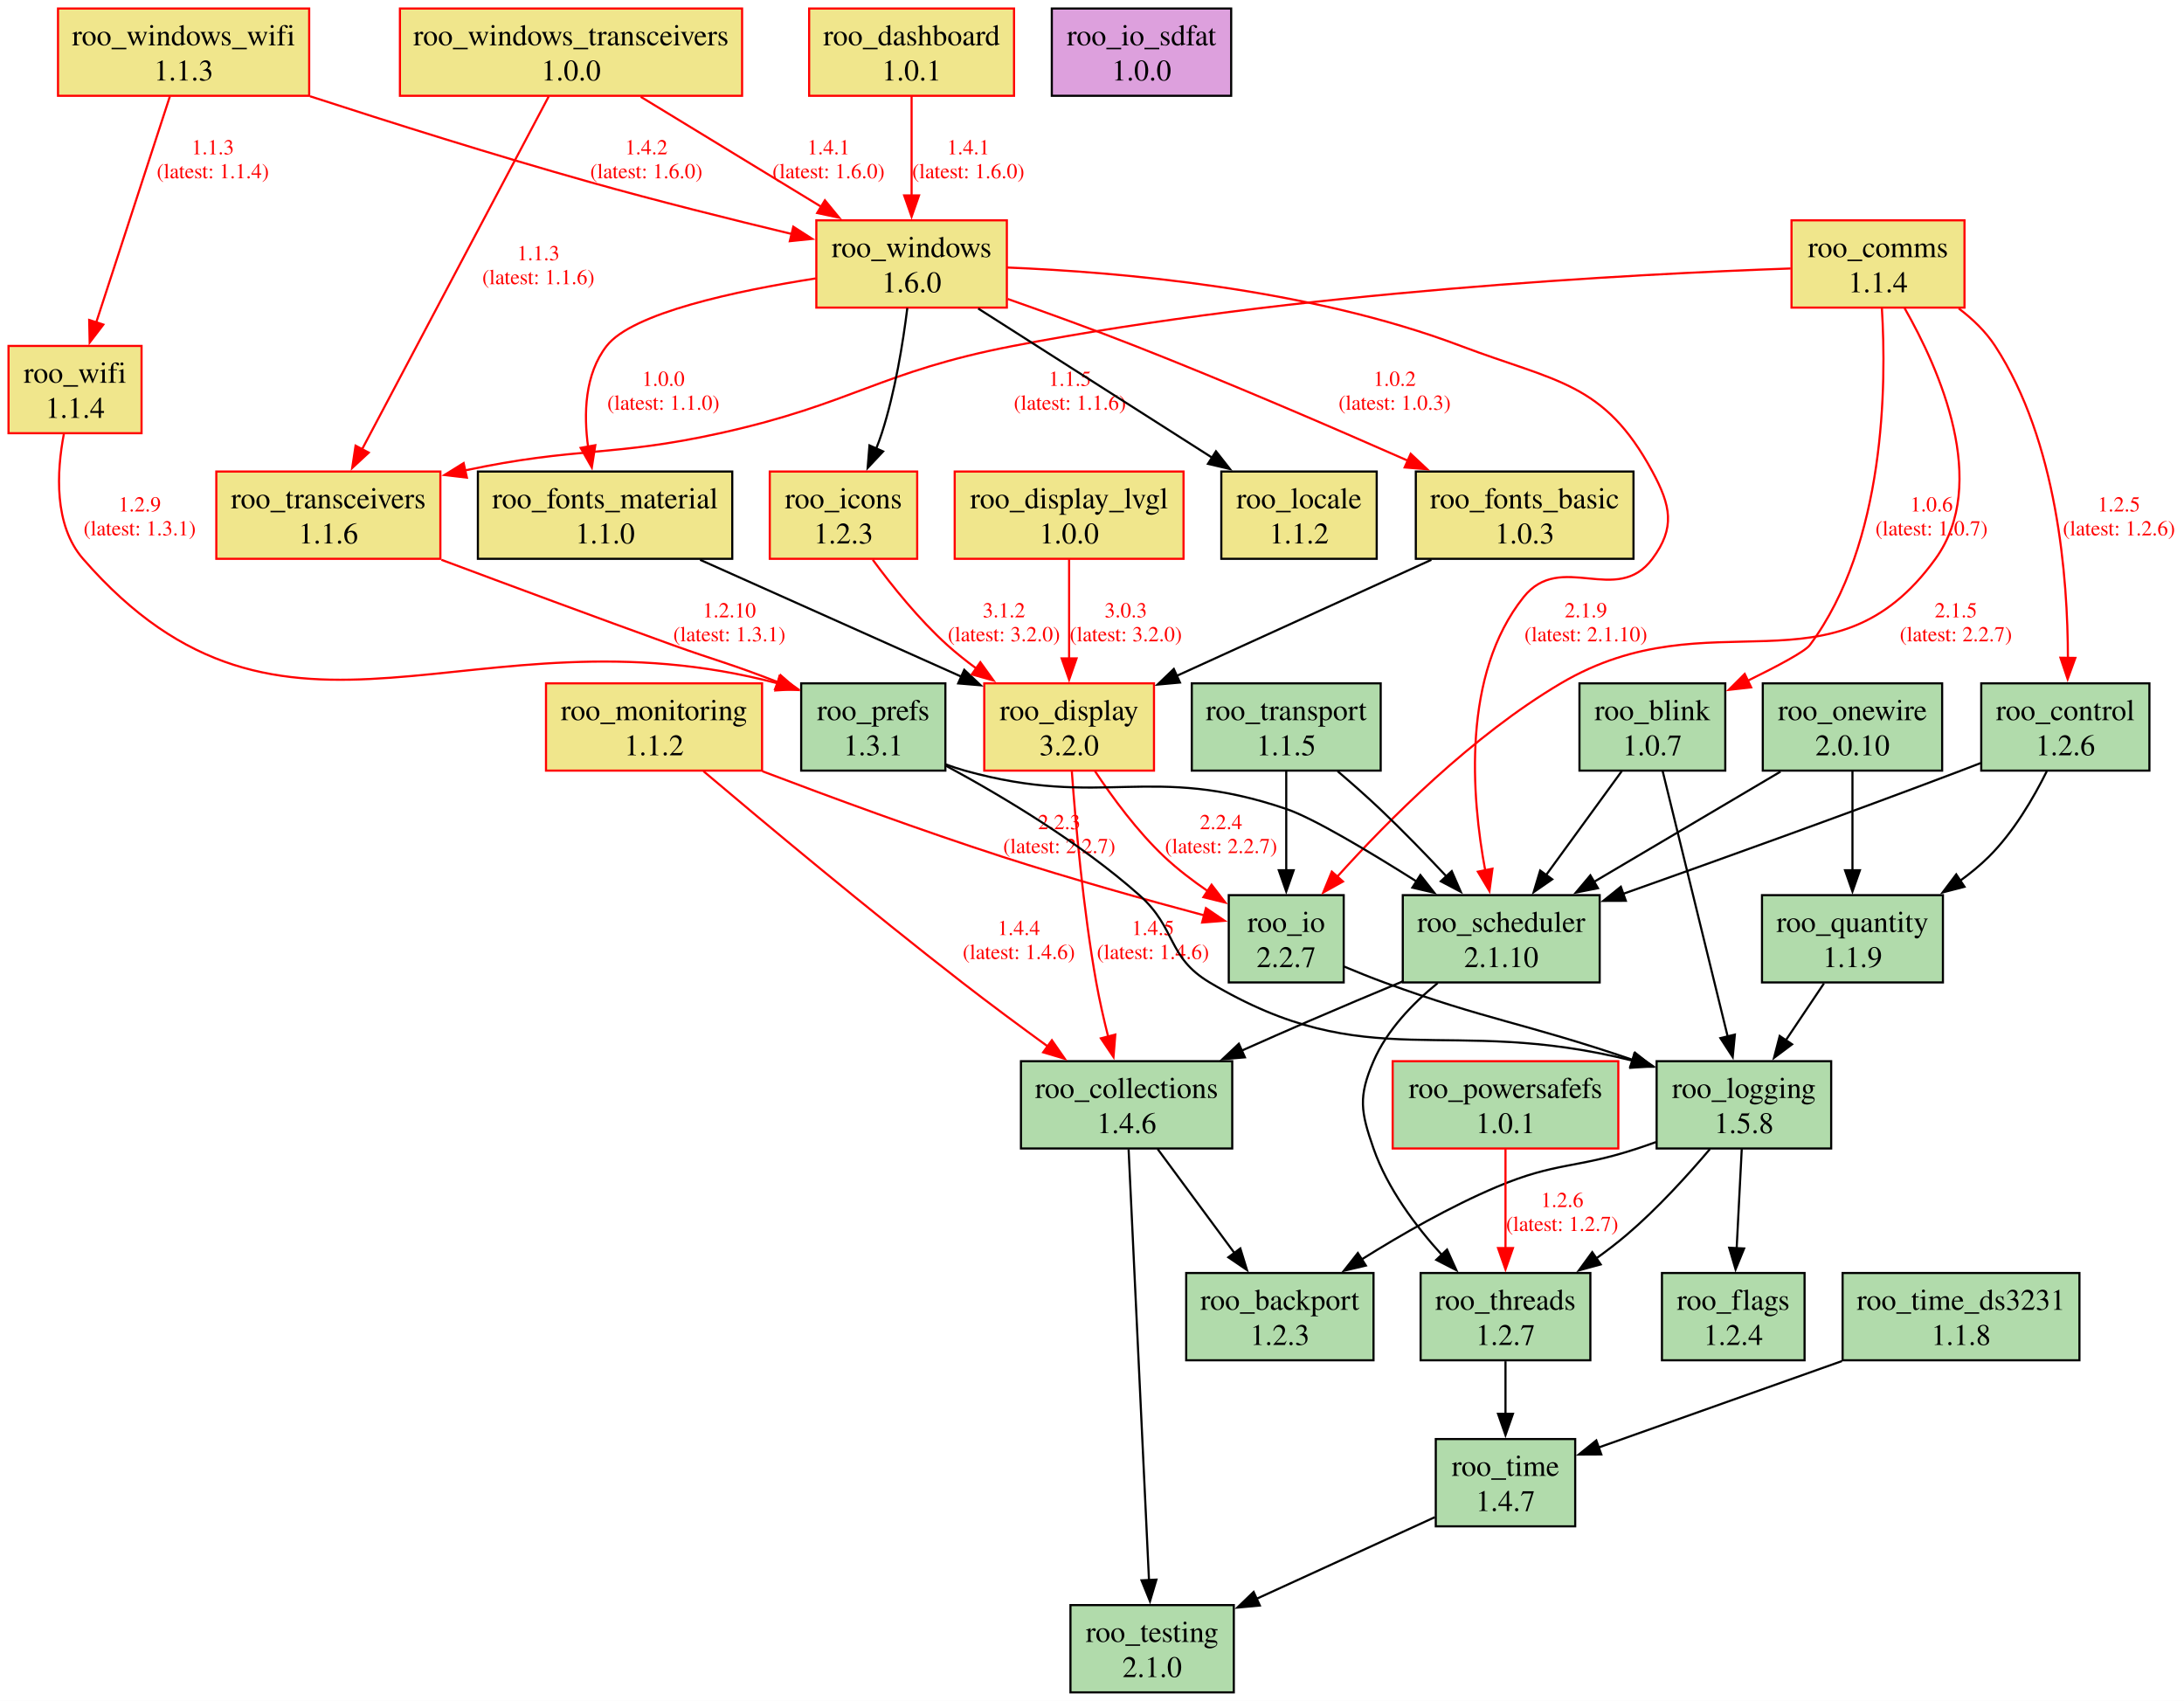
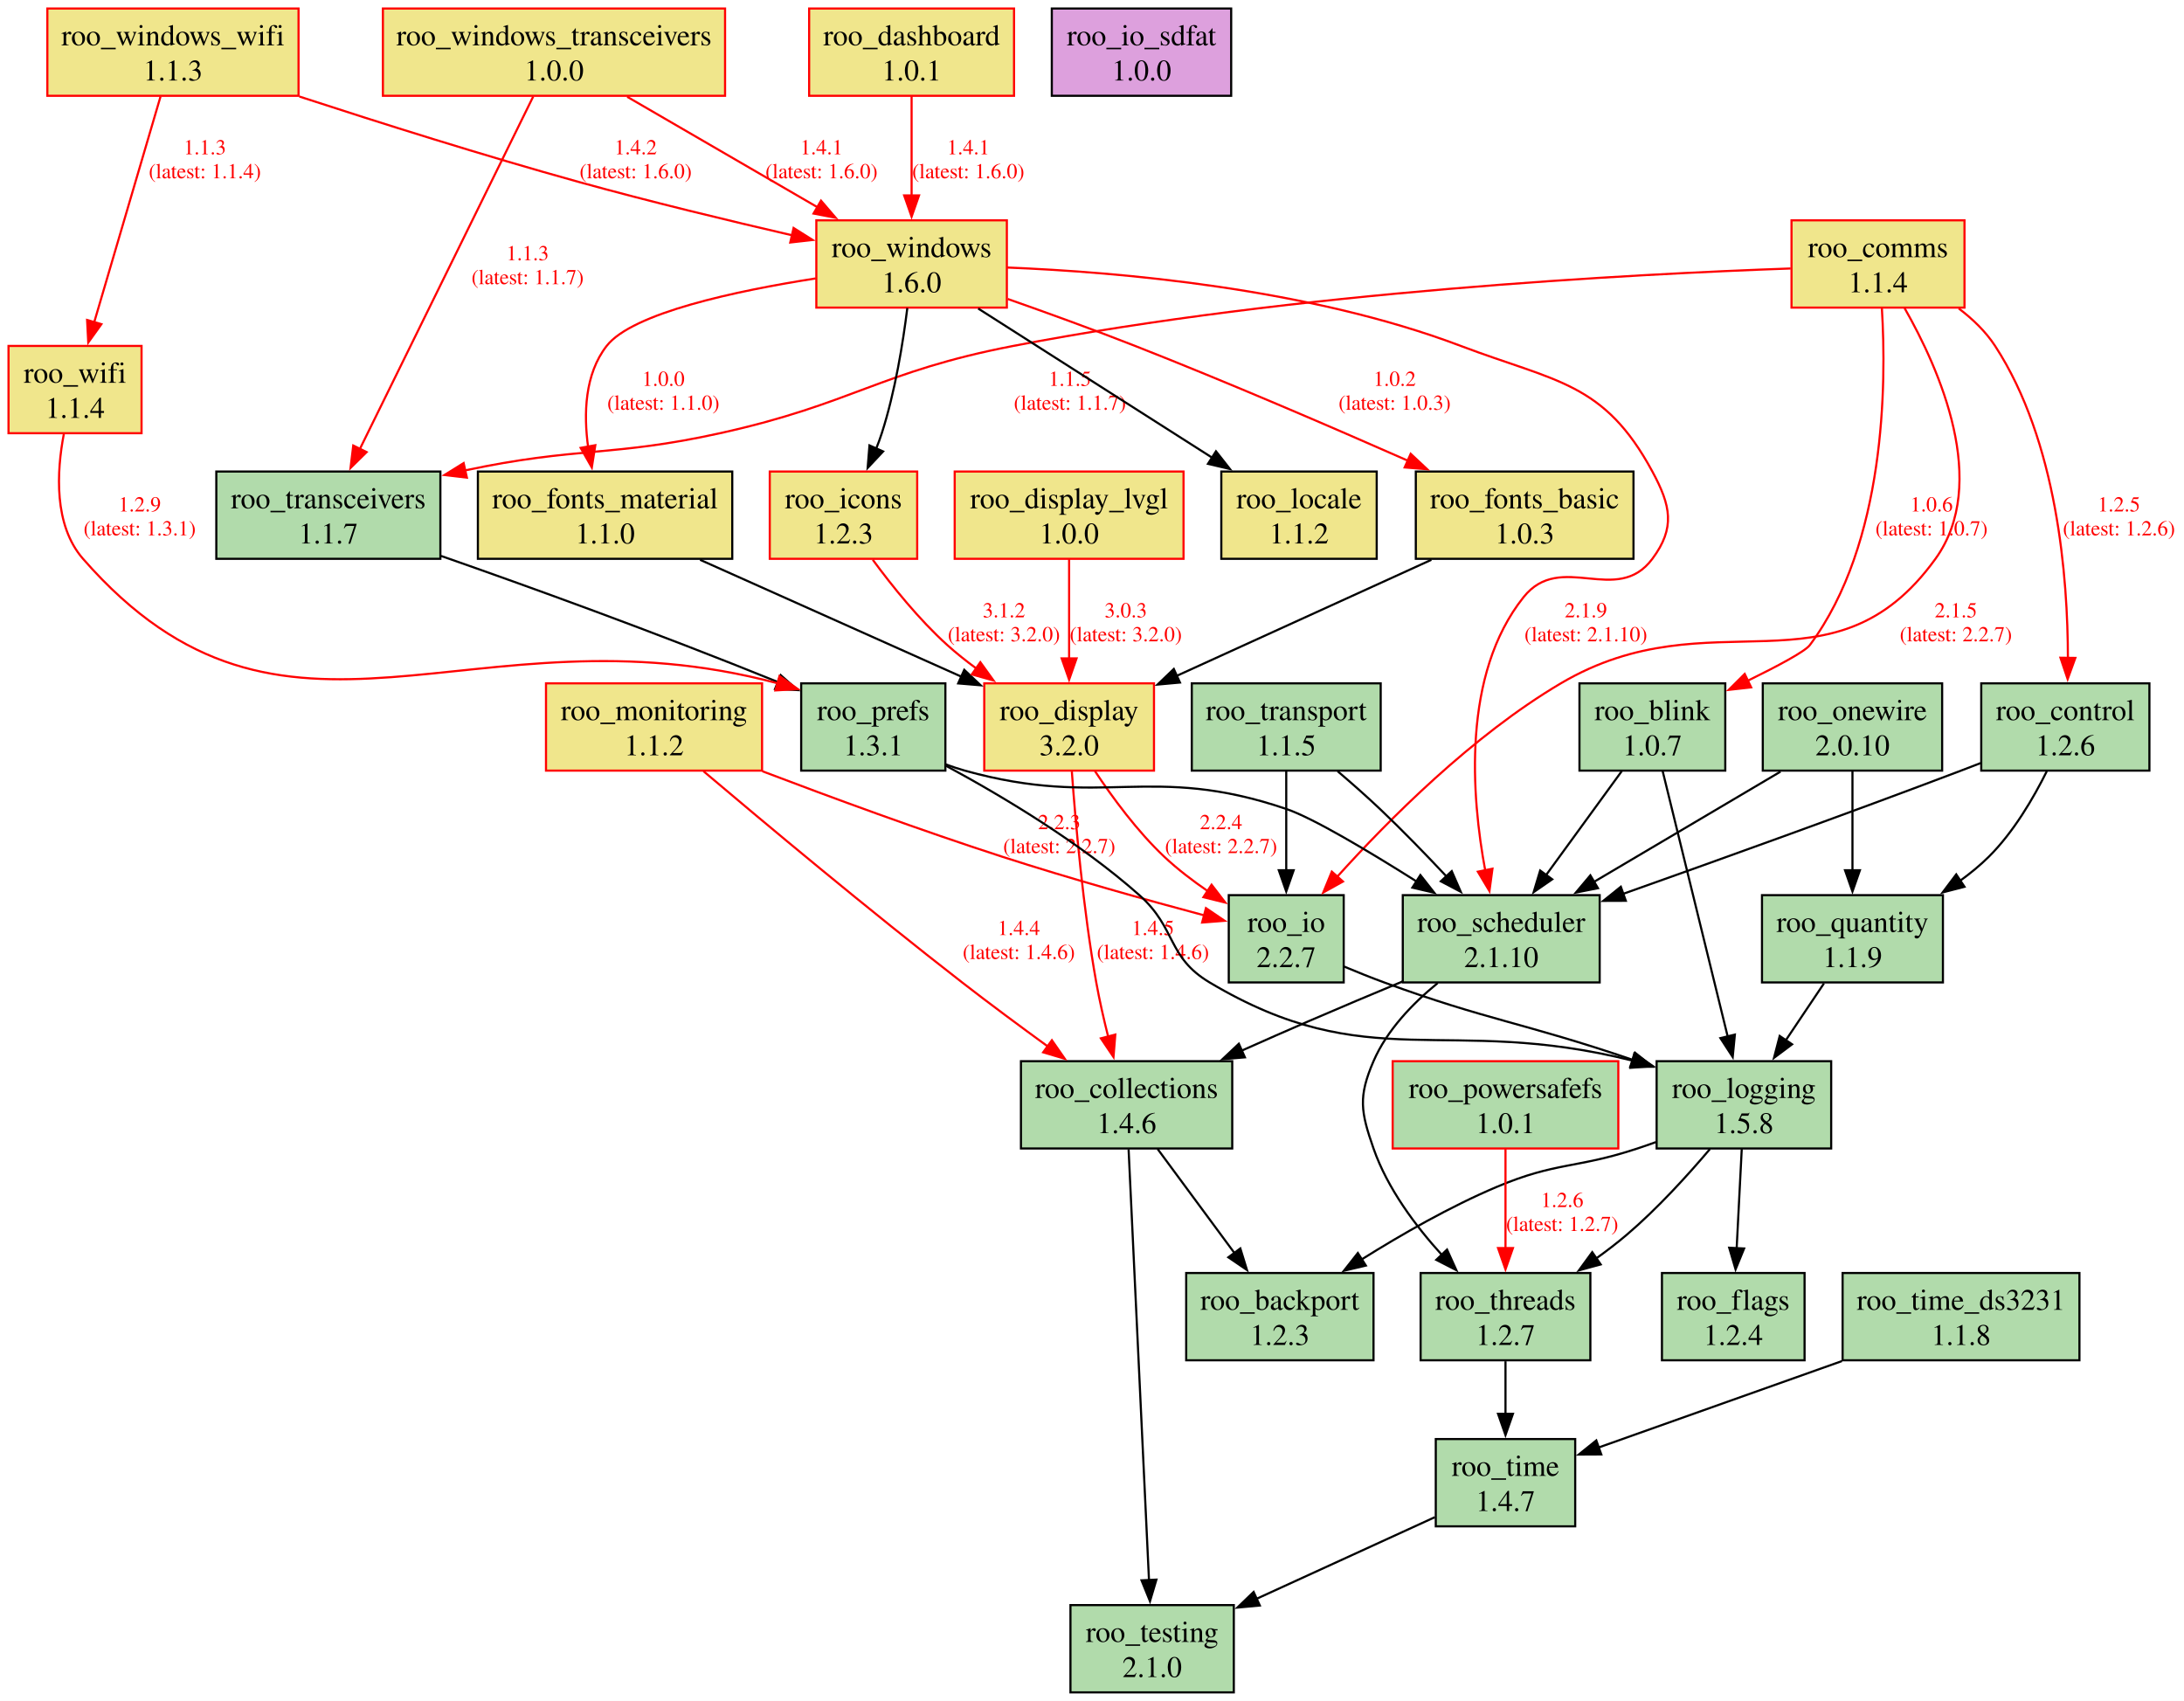
<svg xmlns="http://www.w3.org/2000/svg" width="1026pt" height="799pt" viewBox="0.00 0.00 1026.00 799.00">
  <g id="graph0" class="graph" transform="scale(1 1) rotate(0) translate(4 795)">
    <polygon fill="white" stroke="none" points="-4,4 -4,-795 1022.07,-795 1022.07,4 -4,4" />
    <g id="node1" class="node">
      <polygon fill="#b1dbab" stroke="black" points="641.25,-197 553.25,-197 553.25,-156 641.25,-156 641.25,-197" />
      <text xml:space="preserve" text-anchor="middle" x="597.25" y="-179.7" font-family="Times,serif" font-size="14.00">roo_backport</text>
      <text xml:space="preserve" text-anchor="middle" x="597.25" y="-163.2" font-family="Times,serif" font-size="14.00">1.2.3</text>
    </g>
    <g id="node2" class="node">
      <polygon fill="#b1dbab" stroke="black" points="806.5,-474 738,-474 738,-433 806.5,-433 806.5,-474" />
      <text xml:space="preserve" text-anchor="middle" x="772.25" y="-456.7" font-family="Times,serif" font-size="14.00">roo_blink</text>
      <text xml:space="preserve" text-anchor="middle" x="772.25" y="-440.2" font-family="Times,serif" font-size="14.00">1.0.7</text>
    </g>
    <g id="node16" class="node">
      <polygon fill="#b1dbab" stroke="black" points="856.25,-296.5 774.25,-296.5 774.25,-255.5 856.25,-255.5 856.25,-296.5" />
      <text xml:space="preserve" text-anchor="middle" x="815.25" y="-279.2" font-family="Times,serif" font-size="14.00">roo_logging</text>
      <text xml:space="preserve" text-anchor="middle" x="815.25" y="-262.7" font-family="Times,serif" font-size="14.00">1.5.8</text>
    </g>
    <g id="edge1" class="edge">
      <path fill="none" stroke="black" d="M777.1,-432.71C784.55,-402.29 798.88,-343.81 807.7,-307.82" />
      <polygon fill="black" stroke="black" points="811.01,-309 809.99,-298.46 804.21,-307.34 811.01,-309" />
    </g>
    <g id="node22" class="node">
      <polygon fill="#b1dbab" stroke="black" points="747.5,-374.5 655,-374.5 655,-333.5 747.5,-333.5 747.5,-374.5" />
      <text xml:space="preserve" text-anchor="middle" x="701.25" y="-357.2" font-family="Times,serif" font-size="14.00">roo_scheduler</text>
      <text xml:space="preserve" text-anchor="middle" x="701.25" y="-340.7" font-family="Times,serif" font-size="14.00">2.1.10</text>
    </g>
    <g id="edge2" class="edge">
      <path fill="none" stroke="black" d="M757.88,-432.77C747.68,-418.76 733.82,-399.73 722.36,-383.99" />
      <polygon fill="black" stroke="black" points="725.2,-381.95 716.49,-375.92 719.54,-386.07 725.2,-381.95" />
    </g>
    <g id="node3" class="node">
      <polygon fill="#b1dbab" stroke="black" points="574.88,-296.5 475.62,-296.5 475.62,-255.5 574.88,-255.5 574.88,-296.5" />
      <text xml:space="preserve" text-anchor="middle" x="525.25" y="-279.2" font-family="Times,serif" font-size="14.00">roo_collections</text>
      <text xml:space="preserve" text-anchor="middle" x="525.25" y="-262.7" font-family="Times,serif" font-size="14.00">1.4.6</text>
    </g>
    <g id="edge4" class="edge">
      <path fill="none" stroke="black" d="M539.82,-255.27C550.26,-241.13 564.49,-221.87 576.17,-206.05" />
      <polygon fill="black" stroke="black" points="578.68,-208.54 581.8,-198.42 573.05,-204.38 578.68,-208.54" />
    </g>
    <g id="node23" class="node">
      <polygon fill="#b1dbab" stroke="black" points="575.62,-41 498.88,-41 498.88,0 575.62,0 575.62,-41" />
      <text xml:space="preserve" text-anchor="middle" x="537.25" y="-23.7" font-family="Times,serif" font-size="14.00">roo_testing</text>
      <text xml:space="preserve" text-anchor="middle" x="537.25" y="-7.2" font-family="Times,serif" font-size="14.00">2.1.0</text>
    </g>
    <g id="edge3" class="edge">
      <path fill="none" stroke="black" d="M526.19,-255.11C528.27,-211.14 533.28,-105.44 535.78,-52.62" />
      <polygon fill="black" stroke="black" points="539.26,-52.97 536.24,-42.81 532.27,-52.63 539.26,-52.97" />
    </g>
    <g id="node4" class="node">
      <polygon fill="khaki" stroke="red" points="918.88,-691.5 837.62,-691.5 837.62,-650.5 918.88,-650.5 918.88,-691.5" />
      <text xml:space="preserve" text-anchor="middle" x="878.25" y="-674.2" font-family="Times,serif" font-size="14.00">roo_comms</text>
      <text xml:space="preserve" text-anchor="middle" x="878.25" y="-657.7" font-family="Times,serif" font-size="14.00">1.1.4</text>
    </g>
    <g id="edge5" class="edge">
      <path fill="none" stroke="red" d="M880.07,-650.15C882.24,-614.73 881.87,-539.86 846.25,-492 844,-488.97 831.18,-482.14 816.84,-475.12" />
      <polygon fill="red" stroke="red" points="818.66,-472.12 808.13,-470.94 815.63,-478.42 818.66,-472.12" />
      <text xml:space="preserve" text-anchor="middle" x="903.39" y="-554.75" font-family="Times,serif" font-size="10.00" fill="red">1.0.6</text>
      <text xml:space="preserve" text-anchor="middle" x="903.39" y="-543.5" font-family="Times,serif" font-size="10.00" fill="red">(latest: 1.0.7)</text>
    </g>
    <g id="node5" class="node">
      <polygon fill="#b1dbab" stroke="black" points="1005.75,-474 926.75,-474 926.75,-433 1005.75,-433 1005.75,-474" />
      <text xml:space="preserve" text-anchor="middle" x="966.25" y="-456.7" font-family="Times,serif" font-size="14.00">roo_control</text>
      <text xml:space="preserve" text-anchor="middle" x="966.25" y="-440.2" font-family="Times,serif" font-size="14.00">1.2.6</text>
    </g>
    <g id="edge6" class="edge">
      <path fill="none" stroke="red" d="M916.16,-650.11C922.72,-645.15 928.83,-639.28 933.25,-632.5 962.53,-587.6 967.44,-523.53 967.46,-485.75" />
      <polygon fill="red" stroke="red" points="970.96,-485.94 967.34,-475.98 963.96,-486.03 970.96,-485.94" />
      <text xml:space="preserve" text-anchor="middle" x="991.44" y="-554.75" font-family="Times,serif" font-size="10.00" fill="red">1.2.5</text>
      <text xml:space="preserve" text-anchor="middle" x="991.44" y="-543.5" font-family="Times,serif" font-size="10.00" fill="red">(latest: 1.2.6)</text>
    </g>
    <g id="node13" class="node">
      <polygon fill="#b1dbab" stroke="black" points="627.25,-374.5 573.25,-374.5 573.25,-333.5 627.25,-333.5 627.25,-374.5" />
      <text xml:space="preserve" text-anchor="middle" x="600.25" y="-357.2" font-family="Times,serif" font-size="14.00">roo_io</text>
      <text xml:space="preserve" text-anchor="middle" x="600.25" y="-340.7" font-family="Times,serif" font-size="14.00">2.2.7</text>
    </g>
    <g id="edge7" class="edge">
      <path fill="none" stroke="red" d="M890.75,-650.23C907.11,-621.56 930.87,-568.01 905.25,-532.5 857.02,-465.65 800.25,-515.88 729.25,-474 687.75,-449.52 648.3,-409.88 624.2,-383.15" />
      <polygon fill="red" stroke="red" points="626.9,-380.91 617.64,-375.75 621.66,-385.55 626.9,-380.91" />
      <text xml:space="preserve" text-anchor="middle" x="914.83" y="-505" font-family="Times,serif" font-size="10.00" fill="red">2.1.5</text>
      <text xml:space="preserve" text-anchor="middle" x="914.83" y="-493.75" font-family="Times,serif" font-size="10.00" fill="red">(latest: 2.2.7)</text>
    </g>
    <g id="node27" class="node">
-       <polygon fill="khaki" stroke="red" points="202.88,-573.5 97.62,-573.5 97.62,-532.5 202.88,-532.5 202.88,-573.5" />
+       <polygon fill="#b1dbab" stroke="black" points="202.88,-573.5 97.62,-573.5 97.62,-532.5 202.88,-532.5 202.88,-573.5" />
      <text xml:space="preserve" text-anchor="middle" x="150.25" y="-556.2" font-family="Times,serif" font-size="14.00">roo_transceivers</text>
-       <text xml:space="preserve" text-anchor="middle" x="150.25" y="-539.7" font-family="Times,serif" font-size="14.00">1.1.6</text>
+       <text xml:space="preserve" text-anchor="middle" x="150.25" y="-539.7" font-family="Times,serif" font-size="14.00">1.1.7</text>
    </g>
    <g id="edge8" class="edge">
      <path fill="none" stroke="red" d="M837.22,-668.88C763.49,-666.29 603.96,-657.97 472,-632.5 409.28,-620.39 396.62,-605.27 334.25,-591.5 283.67,-580.33 267.13,-585.23 214.39,-574.01" />
      <polygon fill="red" stroke="red" points="215.34,-570.63 204.81,-571.87 213.81,-577.46 215.34,-570.63" />
      <text xml:space="preserve" text-anchor="middle" x="498.62" y="-613.75" font-family="Times,serif" font-size="10.00" fill="red">1.1.5</text>
-       <text xml:space="preserve" text-anchor="middle" x="498.62" y="-602.5" font-family="Times,serif" font-size="10.00" fill="red">(latest: 1.1.6)</text>
+       <text xml:space="preserve" text-anchor="middle" x="498.62" y="-602.5" font-family="Times,serif" font-size="10.00" fill="red">(latest: 1.1.7)</text>
    </g>
    <g id="node21" class="node">
      <polygon fill="#b1dbab" stroke="black" points="908.75,-374.5 823.75,-374.5 823.75,-333.5 908.75,-333.5 908.75,-374.5" />
      <text xml:space="preserve" text-anchor="middle" x="866.25" y="-357.2" font-family="Times,serif" font-size="14.00">roo_quantity</text>
      <text xml:space="preserve" text-anchor="middle" x="866.25" y="-340.7" font-family="Times,serif" font-size="14.00">1.1.9</text>
    </g>
    <g id="edge9" class="edge">
      <path fill="none" stroke="black" d="M957.54,-432.69C951.28,-420.09 941.91,-404.04 930.25,-392.5 926.18,-388.47 921.59,-384.71 916.79,-381.24" />
      <polygon fill="black" stroke="black" points="918.88,-378.44 908.62,-375.79 915,-384.26 918.88,-378.44" />
    </g>
    <g id="edge10" class="edge">
      <path fill="none" stroke="black" d="M926.45,-436.54C923.34,-435.33 920.25,-434.14 917.25,-433 863.64,-412.66 802.1,-390.56 758.45,-375.09" />
      <polygon fill="black" stroke="black" points="759.78,-371.85 749.18,-371.81 757.44,-378.45 759.78,-371.85" />
    </g>
    <g id="node6" class="node">
      <polygon fill="khaki" stroke="red" points="472.38,-791 376.12,-791 376.12,-750 472.38,-750 472.38,-791" />
      <text xml:space="preserve" text-anchor="middle" x="424.25" y="-773.7" font-family="Times,serif" font-size="14.00">roo_dashboard</text>
      <text xml:space="preserve" text-anchor="middle" x="424.25" y="-757.2" font-family="Times,serif" font-size="14.00">1.0.1</text>
    </g>
    <g id="node30" class="node">
      <polygon fill="khaki" stroke="red" points="469,-691.5 379.5,-691.5 379.5,-650.5 469,-650.5 469,-691.5" />
      <text xml:space="preserve" text-anchor="middle" x="424.25" y="-674.2" font-family="Times,serif" font-size="14.00">roo_windows</text>
      <text xml:space="preserve" text-anchor="middle" x="424.25" y="-657.7" font-family="Times,serif" font-size="14.00">1.6.0</text>
    </g>
    <g id="edge11" class="edge">
      <path fill="none" stroke="red" d="M424.25,-749.77C424.25,-736.29 424.25,-718.16 424.25,-702.79" />
      <polygon fill="red" stroke="red" points="427.75,-703.21 424.25,-693.21 420.75,-703.21 427.75,-703.21" />
      <text xml:space="preserve" text-anchor="middle" x="450.88" y="-722.5" font-family="Times,serif" font-size="10.00" fill="red">1.4.1</text>
      <text xml:space="preserve" text-anchor="middle" x="450.88" y="-711.25" font-family="Times,serif" font-size="10.00" fill="red">(latest: 1.6.0)</text>
    </g>
    <g id="node7" class="node">
      <polygon fill="khaki" stroke="red" points="538.12,-474 458.38,-474 458.38,-433 538.12,-433 538.12,-474" />
      <text xml:space="preserve" text-anchor="middle" x="498.25" y="-456.7" font-family="Times,serif" font-size="14.00">roo_display</text>
      <text xml:space="preserve" text-anchor="middle" x="498.25" y="-440.2" font-family="Times,serif" font-size="14.00">3.2.0</text>
    </g>
    <g id="edge12" class="edge">
      <path fill="none" stroke="red" d="M499.53,-432.59C501.24,-408.86 504.82,-368.07 511,-333.5 512.49,-325.17 514.52,-316.26 516.59,-308.03" />
      <polygon fill="red" stroke="red" points="519.95,-309.01 519.1,-298.45 513.18,-307.24 519.95,-309.01" />
      <text xml:space="preserve" text-anchor="middle" x="537.62" y="-355.75" font-family="Times,serif" font-size="10.00" fill="red">1.4.5</text>
      <text xml:space="preserve" text-anchor="middle" x="537.62" y="-344.5" font-family="Times,serif" font-size="10.00" fill="red">(latest: 1.4.6)</text>
    </g>
    <g id="edge13" class="edge">
      <path fill="none" stroke="red" d="M510.41,-432.74C518.65,-420.31 530.32,-404.43 543,-392.5 549.13,-386.73 556.25,-381.29 563.34,-376.43" />
      <polygon fill="red" stroke="red" points="565.17,-379.41 571.63,-371.01 561.34,-373.55 565.17,-379.41" />
      <text xml:space="preserve" text-anchor="middle" x="569.62" y="-405.5" font-family="Times,serif" font-size="10.00" fill="red">2.2.4</text>
      <text xml:space="preserve" text-anchor="middle" x="569.62" y="-394.25" font-family="Times,serif" font-size="10.00" fill="red">(latest: 2.2.7)</text>
    </g>
    <g id="node8" class="node">
      <polygon fill="khaki" stroke="red" points="552,-573.5 444.5,-573.5 444.5,-532.5 552,-532.5 552,-573.5" />
      <text xml:space="preserve" text-anchor="middle" x="498.25" y="-556.2" font-family="Times,serif" font-size="14.00">roo_display_lvgl</text>
      <text xml:space="preserve" text-anchor="middle" x="498.25" y="-539.7" font-family="Times,serif" font-size="14.00">1.0.0</text>
    </g>
    <g id="edge14" class="edge">
      <path fill="none" stroke="red" d="M498.25,-532.27C498.25,-518.79 498.25,-500.66 498.25,-485.29" />
      <polygon fill="red" stroke="red" points="501.75,-485.71 498.25,-475.71 494.75,-485.71 501.75,-485.71" />
      <text xml:space="preserve" text-anchor="middle" x="524.88" y="-505" font-family="Times,serif" font-size="10.00" fill="red">3.0.3</text>
      <text xml:space="preserve" text-anchor="middle" x="524.88" y="-493.75" font-family="Times,serif" font-size="10.00" fill="red">(latest: 3.2.0)</text>
    </g>
    <g id="node9" class="node">
      <polygon fill="#b1dbab" stroke="black" points="843.75,-197 776.75,-197 776.75,-156 843.75,-156 843.75,-197" />
      <text xml:space="preserve" text-anchor="middle" x="810.25" y="-179.7" font-family="Times,serif" font-size="14.00">roo_flags</text>
      <text xml:space="preserve" text-anchor="middle" x="810.25" y="-163.2" font-family="Times,serif" font-size="14.00">1.2.4</text>
    </g>
    <g id="node10" class="node">
      <polygon fill="khaki" stroke="black" points="763.38,-573.5 661.12,-573.5 661.12,-532.5 763.38,-532.5 763.38,-573.5" />
      <text xml:space="preserve" text-anchor="middle" x="712.25" y="-556.2" font-family="Times,serif" font-size="14.00">roo_fonts_basic</text>
      <text xml:space="preserve" text-anchor="middle" x="712.25" y="-539.7" font-family="Times,serif" font-size="14.00">1.0.3</text>
    </g>
    <g id="edge15" class="edge">
      <path fill="none" stroke="black" d="M668.43,-532.03C633.7,-516.21 585.15,-494.09 548.79,-477.52" />
      <polygon fill="black" stroke="black" points="550.33,-474.38 539.78,-473.42 547.43,-480.75 550.33,-474.38" />
    </g>
    <g id="node11" class="node">
      <polygon fill="khaki" stroke="black" points="340,-573.5 220.5,-573.5 220.5,-532.5 340,-532.5 340,-573.5" />
      <text xml:space="preserve" text-anchor="middle" x="280.25" y="-556.2" font-family="Times,serif" font-size="14.00">roo_fonts_material</text>
      <text xml:space="preserve" text-anchor="middle" x="280.25" y="-539.7" font-family="Times,serif" font-size="14.00">1.1.0</text>
    </g>
    <g id="edge16" class="edge">
      <path fill="none" stroke="black" d="M324.89,-532.03C360.64,-516.04 410.79,-493.62 447.96,-476.99" />
      <polygon fill="black" stroke="black" points="448.99,-480.36 456.69,-473.09 446.13,-473.97 448.99,-480.36" />
    </g>
    <g id="node12" class="node">
      <polygon fill="khaki" stroke="red" points="426.88,-573.5 357.62,-573.5 357.62,-532.5 426.88,-532.5 426.88,-573.5" />
      <text xml:space="preserve" text-anchor="middle" x="392.25" y="-556.2" font-family="Times,serif" font-size="14.00">roo_icons</text>
      <text xml:space="preserve" text-anchor="middle" x="392.25" y="-539.7" font-family="Times,serif" font-size="14.00">1.2.3</text>
    </g>
    <g id="edge17" class="edge">
      <path fill="none" stroke="red" d="M406.02,-532.04C415.11,-519.69 427.75,-503.96 441,-492 445.25,-488.17 449.92,-484.45 454.71,-480.94" />
      <polygon fill="red" stroke="red" points="456.54,-483.93 462.74,-475.34 452.54,-478.19 456.54,-483.93" />
      <text xml:space="preserve" text-anchor="middle" x="467.62" y="-505" font-family="Times,serif" font-size="10.00" fill="red">3.1.2</text>
      <text xml:space="preserve" text-anchor="middle" x="467.62" y="-493.75" font-family="Times,serif" font-size="10.00" fill="red">(latest: 3.2.0)</text>
    </g>
    <g id="edge18" class="edge">
      <path fill="none" stroke="black" d="M627.31,-341C633.49,-338.41 640.06,-335.77 646.25,-333.5 695.11,-315.6 711.05,-314.82 763.29,-297.06" />
      <polygon fill="black" stroke="black" points="764.13,-300.47 772.43,-293.89 761.84,-293.86 764.13,-300.47" />
    </g>
    <g id="node14" class="node">
      <polygon fill="plum" stroke="black" points="574.38,-791 490.12,-791 490.12,-750 574.38,-750 574.38,-791" />
      <text xml:space="preserve" text-anchor="middle" x="532.25" y="-773.7" font-family="Times,serif" font-size="14.00">roo_io_sdfat</text>
      <text xml:space="preserve" text-anchor="middle" x="532.25" y="-757.2" font-family="Times,serif" font-size="14.00">1.0.0</text>
    </g>
    <g id="node15" class="node">
      <polygon fill="khaki" stroke="black" points="642.75,-573.5 569.75,-573.5 569.75,-532.5 642.75,-532.5 642.75,-573.5" />
      <text xml:space="preserve" text-anchor="middle" x="606.25" y="-556.2" font-family="Times,serif" font-size="14.00">roo_locale</text>
      <text xml:space="preserve" text-anchor="middle" x="606.25" y="-539.7" font-family="Times,serif" font-size="14.00">1.1.2</text>
    </g>
    <g id="edge19" class="edge">
      <path fill="none" stroke="black" d="M773.9,-258.49C770.99,-257.44 768.08,-256.44 765.25,-255.5 736.38,-245.96 727.27,-249.31 699.25,-237.5 677.27,-228.23 654.24,-215.02 635.64,-203.36" />
      <polygon fill="black" stroke="black" points="637.66,-200.5 627.34,-198.07 633.89,-206.4 637.66,-200.5" />
    </g>
    <g id="edge20" class="edge">
      <path fill="none" stroke="black" d="M814.24,-255.27C813.55,-241.79 812.62,-223.66 811.83,-208.29" />
      <polygon fill="black" stroke="black" points="815.35,-208.52 811.34,-198.71 808.35,-208.88 815.35,-208.52" />
    </g>
    <g id="node24" class="node">
      <polygon fill="#b1dbab" stroke="black" points="743.12,-197 663.38,-197 663.38,-156 743.12,-156 743.12,-197" />
      <text xml:space="preserve" text-anchor="middle" x="703.25" y="-179.7" font-family="Times,serif" font-size="14.00">roo_threads</text>
      <text xml:space="preserve" text-anchor="middle" x="703.25" y="-163.2" font-family="Times,serif" font-size="14.00">1.2.7</text>
    </g>
    <g id="edge21" class="edge">
      <path fill="none" stroke="black" d="M799.27,-255.2C788.85,-242.9 774.56,-227.18 760.25,-215 755.68,-211.11 750.7,-207.3 745.63,-203.67" />
      <polygon fill="black" stroke="black" points="747.97,-201.04 737.75,-198.25 744,-206.8 747.97,-201.04" />
    </g>
    <g id="node17" class="node">
      <polygon fill="khaki" stroke="red" points="354,-474 252.5,-474 252.5,-433 354,-433 354,-474" />
      <text xml:space="preserve" text-anchor="middle" x="303.25" y="-456.7" font-family="Times,serif" font-size="14.00">roo_monitoring</text>
      <text xml:space="preserve" text-anchor="middle" x="303.25" y="-440.2" font-family="Times,serif" font-size="14.00">1.1.2</text>
    </g>
    <g id="edge22" class="edge">
      <path fill="none" stroke="red" d="M326.49,-432.71C354.81,-408.75 404.3,-367.4 448,-333.5 460.99,-323.42 475.49,-312.69 488.38,-303.32" />
      <polygon fill="red" stroke="red" points="490.16,-306.35 496.21,-297.65 486.06,-300.67 490.16,-306.35" />
      <text xml:space="preserve" text-anchor="middle" x="474.62" y="-355.75" font-family="Times,serif" font-size="10.00" fill="red">1.4.4</text>
      <text xml:space="preserve" text-anchor="middle" x="474.62" y="-344.5" font-family="Times,serif" font-size="10.00" fill="red">(latest: 1.4.6)</text>
    </g>
    <g id="edge23" class="edge">
      <path fill="none" stroke="red" d="M354.16,-432.7C386.3,-420.48 428.83,-404.84 467,-392.5 498.71,-382.24 535.17,-372.09 561.93,-364.95" />
      <polygon fill="red" stroke="red" points="562.53,-368.41 571.3,-362.46 560.73,-361.64 562.53,-368.41" />
      <text xml:space="preserve" text-anchor="middle" x="493.62" y="-405.5" font-family="Times,serif" font-size="10.00" fill="red">2.2.3</text>
      <text xml:space="preserve" text-anchor="middle" x="493.62" y="-394.25" font-family="Times,serif" font-size="10.00" fill="red">(latest: 2.2.7)</text>
    </g>
    <g id="node18" class="node">
      <polygon fill="#b1dbab" stroke="black" points="908.38,-474 824.12,-474 824.12,-433 908.38,-433 908.38,-474" />
      <text xml:space="preserve" text-anchor="middle" x="866.25" y="-456.7" font-family="Times,serif" font-size="14.00">roo_onewire</text>
      <text xml:space="preserve" text-anchor="middle" x="866.25" y="-440.2" font-family="Times,serif" font-size="14.00">2.0.10</text>
    </g>
    <g id="edge25" class="edge">
      <path fill="none" stroke="black" d="M866.25,-432.77C866.25,-419.29 866.25,-401.16 866.25,-385.79" />
      <polygon fill="black" stroke="black" points="869.75,-386.21 866.25,-376.21 862.75,-386.21 869.75,-386.21" />
    </g>
    <g id="edge24" class="edge">
      <path fill="none" stroke="black" d="M832.46,-432.53C807.1,-417.55 772.18,-396.91 744.73,-380.69" />
      <polygon fill="black" stroke="black" points="746.69,-377.78 736.3,-375.71 743.12,-383.81 746.69,-377.78" />
    </g>
    <g id="node19" class="node">
      <polygon fill="#b1dbab" stroke="red" points="756.25,-296.5 650.25,-296.5 650.25,-255.5 756.25,-255.5 756.25,-296.5" />
      <text xml:space="preserve" text-anchor="middle" x="703.25" y="-279.2" font-family="Times,serif" font-size="14.00">roo_powersafefs</text>
      <text xml:space="preserve" text-anchor="middle" x="703.25" y="-262.7" font-family="Times,serif" font-size="14.00">1.0.1</text>
    </g>
    <g id="edge26" class="edge">
      <path fill="none" stroke="red" d="M703.25,-255.27C703.25,-241.79 703.25,-223.66 703.25,-208.29" />
      <polygon fill="red" stroke="red" points="706.75,-208.71 703.25,-198.71 699.75,-208.71 706.75,-208.71" />
      <text xml:space="preserve" text-anchor="middle" x="729.88" y="-228" font-family="Times,serif" font-size="10.00" fill="red">1.2.6</text>
      <text xml:space="preserve" text-anchor="middle" x="729.88" y="-216.75" font-family="Times,serif" font-size="10.00" fill="red">(latest: 1.2.7)</text>
    </g>
    <g id="node20" class="node">
      <polygon fill="#b1dbab" stroke="black" points="440.12,-474 372.38,-474 372.38,-433 440.12,-433 440.12,-474" />
      <text xml:space="preserve" text-anchor="middle" x="406.25" y="-456.7" font-family="Times,serif" font-size="14.00">roo_prefs</text>
      <text xml:space="preserve" text-anchor="middle" x="406.25" y="-440.2" font-family="Times,serif" font-size="14.00">1.3.1</text>
    </g>
    <g id="edge27" class="edge">
      <path fill="none" stroke="black" d="M440.45,-435.25C466.83,-421.01 503.4,-399.19 531.25,-374.5 548.75,-358.98 544.16,-345.48 564.25,-333.5 639.23,-288.81 675.03,-318.78 762.99,-296.74" />
      <polygon fill="black" stroke="black" points="763.77,-300.16 772.52,-294.18 761.96,-293.4 763.77,-300.16" />
    </g>
    <g id="edge28" class="edge">
      <path fill="none" stroke="black" d="M440.16,-435.98C443.19,-434.86 446.25,-433.84 449.25,-433 514.35,-414.83 536.25,-436.73 600.25,-415 612.87,-410.72 638.92,-395.17 661.4,-380.98" />
      <polygon fill="black" stroke="black" points="663.26,-383.95 669.81,-375.62 659.5,-378.04 663.26,-383.95" />
    </g>
    <g id="edge29" class="edge">
      <path fill="none" stroke="black" d="M852.85,-333.03C847.35,-324.83 840.86,-315.17 834.84,-306.19" />
      <polygon fill="black" stroke="black" points="837.88,-304.44 829.4,-298.09 832.07,-308.35 837.88,-304.44" />
    </g>
    <g id="edge30" class="edge">
      <path fill="none" stroke="black" d="M654.9,-333.96C640.85,-328.11 625.39,-321.61 611.25,-315.5 600.89,-311.02 589.86,-306.16 579.29,-301.45" />
      <polygon fill="black" stroke="black" points="580.84,-298.31 570.28,-297.43 577.99,-304.7 580.84,-298.31" />
    </g>
    <g id="edge31" class="edge">
      <path fill="none" stroke="black" d="M671.37,-333.19C659.66,-323.64 647.55,-311.08 641.25,-296.5 634.02,-279.77 635.25,-272.7 641.25,-255.5 647.81,-236.7 661.01,-219.04 673.55,-205.29" />
      <polygon fill="black" stroke="black" points="675.79,-208.01 680.16,-198.35 670.72,-203.18 675.79,-208.01" />
    </g>
    <g id="node25" class="node">
      <polygon fill="#b1dbab" stroke="black" points="736,-119 670.5,-119 670.5,-78 736,-78 736,-119" />
      <text xml:space="preserve" text-anchor="middle" x="703.25" y="-101.7" font-family="Times,serif" font-size="14.00">roo_time</text>
      <text xml:space="preserve" text-anchor="middle" x="703.25" y="-85.2" font-family="Times,serif" font-size="14.00">1.4.7</text>
    </g>
    <g id="edge32" class="edge">
      <path fill="none" stroke="black" d="M703.25,-155.53C703.25,-147.94 703.25,-139.1 703.25,-130.71" />
      <polygon fill="black" stroke="black" points="706.75,-130.85 703.25,-120.85 699.75,-130.85 706.75,-130.85" />
    </g>
    <g id="edge33" class="edge">
      <path fill="none" stroke="black" d="M670.06,-82.3C646.08,-71.33 613.32,-56.33 586.33,-43.97" />
      <polygon fill="black" stroke="black" points="587.84,-40.81 577.29,-39.83 584.93,-47.18 587.84,-40.81" />
    </g>
    <g id="node26" class="node">
      <polygon fill="#b1dbab" stroke="black" points="972.88,-197 861.62,-197 861.62,-156 972.88,-156 972.88,-197" />
      <text xml:space="preserve" text-anchor="middle" x="917.25" y="-179.7" font-family="Times,serif" font-size="14.00">roo_time_ds3231</text>
      <text xml:space="preserve" text-anchor="middle" x="917.25" y="-163.2" font-family="Times,serif" font-size="14.00">1.1.8</text>
    </g>
    <g id="edge34" class="edge">
      <path fill="none" stroke="black" d="M861.3,-155.63C825.59,-142.95 779.96,-126.74 746.92,-115.01" />
      <polygon fill="black" stroke="black" points="748.25,-111.77 737.66,-111.72 745.91,-118.36 748.25,-111.77" />
    </g>
    <g id="edge35" class="edge">
-       <path fill="none" stroke="red" d="M203.35,-532.04C234.87,-520.25 275.66,-505.12 312,-492 331.87,-484.83 339.05,-483.31 361.48,-474.55" />
-       <polygon fill="red" stroke="red" points="362.7,-477.83 370.69,-470.87 360.11,-471.33 362.7,-477.83" />
-       <text xml:space="preserve" text-anchor="middle" x="338.62" y="-505" font-family="Times,serif" font-size="10.00" fill="red">1.2.10</text>
-       <text xml:space="preserve" text-anchor="middle" x="338.62" y="-493.75" font-family="Times,serif" font-size="10.00" fill="red">(latest: 1.3.1)</text>
+       <path fill="none" stroke="black" d="M203.19,-533.85C244.17,-519.52 302.5,-498.52 361.79,-474.48" />
+       <polygon fill="black" stroke="black" points="362.75,-477.86 370.68,-470.84 360.1,-471.38 362.75,-477.86" />
    </g>
    <g id="node28" class="node">
      <polygon fill="#b1dbab" stroke="black" points="644.62,-474 555.88,-474 555.88,-433 644.62,-433 644.62,-474" />
      <text xml:space="preserve" text-anchor="middle" x="600.25" y="-456.7" font-family="Times,serif" font-size="14.00">roo_transport</text>
      <text xml:space="preserve" text-anchor="middle" x="600.25" y="-440.2" font-family="Times,serif" font-size="14.00">1.1.5</text>
    </g>
    <g id="edge36" class="edge">
      <path fill="none" stroke="black" d="M600.25,-432.77C600.25,-419.29 600.25,-401.16 600.25,-385.79" />
      <polygon fill="black" stroke="black" points="603.75,-386.21 600.25,-376.21 596.75,-386.21 603.75,-386.21" />
    </g>
    <g id="edge37" class="edge">
      <path fill="none" stroke="black" d="M624.4,-432.71C630.96,-427.12 637.98,-420.94 644.25,-415 654.84,-404.96 666,-393.45 675.61,-383.2" />
      <polygon fill="black" stroke="black" points="678,-385.78 682.24,-376.07 672.87,-381.01 678,-385.78" />
    </g>
    <g id="node29" class="node">
      <polygon fill="khaki" stroke="red" points="62.5,-632.5 0,-632.5 0,-591.5 62.5,-591.5 62.5,-632.5" />
      <text xml:space="preserve" text-anchor="middle" x="31.25" y="-615.2" font-family="Times,serif" font-size="14.00">roo_wifi</text>
      <text xml:space="preserve" text-anchor="middle" x="31.25" y="-598.7" font-family="Times,serif" font-size="14.00">1.1.4</text>
    </g>
    <g id="edge38" class="edge">
-       <path fill="none" stroke="red" d="M25.99,-591.09C22.65,-573.54 21.2,-548.35 35,-532.5 129.92,-423.46 216.98,-512.08 361.35,-473.99" />
-       <polygon fill="red" stroke="red" points="362.18,-477.4 370.84,-471.3 360.27,-470.66 362.18,-477.4" />
+       <path fill="none" stroke="red" d="M25.98,-591.08C22.62,-573.51 21.17,-548.32 35,-532.5 130.15,-423.65 217.13,-512.57 361.36,-474.01" />
+       <polygon fill="red" stroke="red" points="362.19,-477.41 370.84,-471.28 360.26,-470.68 362.19,-477.41" />
      <text xml:space="preserve" text-anchor="middle" x="61.62" y="-554.75" font-family="Times,serif" font-size="10.00" fill="red">1.2.9</text>
      <text xml:space="preserve" text-anchor="middle" x="61.62" y="-543.5" font-family="Times,serif" font-size="10.00" fill="red">(latest: 1.3.1)</text>
    </g>
    <g id="edge39" class="edge">
      <path fill="none" stroke="red" d="M469.44,-654.55C488.06,-648.01 509.79,-640.14 529.25,-632.5 572.74,-615.42 621.32,-594.5 657.49,-578.55" />
      <polygon fill="red" stroke="red" points="658.71,-581.83 666.44,-574.59 655.88,-575.43 658.71,-581.83" />
      <text xml:space="preserve" text-anchor="middle" x="651.17" y="-613.75" font-family="Times,serif" font-size="10.00" fill="red">1.0.2</text>
      <text xml:space="preserve" text-anchor="middle" x="651.17" y="-602.5" font-family="Times,serif" font-size="10.00" fill="red">(latest: 1.0.3)</text>
    </g>
    <g id="edge40" class="edge">
      <path fill="none" stroke="red" d="M379.21,-664.21C341.9,-658.38 293.09,-648.01 281,-632.5 270.68,-619.27 270.12,-600.61 272.31,-584.8" />
      <polygon fill="red" stroke="red" points="275.67,-585.86 274.02,-575.4 268.78,-584.61 275.67,-585.86" />
      <text xml:space="preserve" text-anchor="middle" x="307.62" y="-613.75" font-family="Times,serif" font-size="10.00" fill="red">1.0.0</text>
      <text xml:space="preserve" text-anchor="middle" x="307.62" y="-602.5" font-family="Times,serif" font-size="10.00" fill="red">(latest: 1.1.0)</text>
    </g>
    <g id="edge42" class="edge">
      <path fill="none" stroke="black" d="M422.24,-650.29C420.24,-634.19 416.54,-611 410.25,-591.5 409.48,-589.1 408.58,-586.65 407.6,-584.22" />
      <polygon fill="black" stroke="black" points="410.86,-582.94 403.61,-575.21 404.46,-585.77 410.86,-582.94" />
    </g>
    <g id="edge41" class="edge">
      <path fill="none" stroke="black" d="M455.54,-650.06C485.97,-630.66 532.36,-601.1 565.63,-579.89" />
      <polygon fill="black" stroke="black" points="567.24,-583.01 573.79,-574.69 563.48,-577.11 567.24,-583.01" />
    </g>
    <g id="edge43" class="edge">
      <path fill="none" stroke="red" d="M469.07,-669.33C521.73,-667.22 610.93,-659.53 682.25,-632.5 726.97,-615.55 749.52,-615.58 772.25,-573.5 780.91,-557.47 783.14,-547.11 772.25,-532.5 755.48,-510.01 729.25,-536.42 711.75,-514.5 682.74,-478.16 687.21,-421.06 693.76,-385.94" />
      <polygon fill="red" stroke="red" points="697.13,-386.92 695.71,-376.42 690.27,-385.52 697.13,-386.92" />
      <text xml:space="preserve" text-anchor="middle" x="741" y="-505" font-family="Times,serif" font-size="10.00" fill="red">2.1.9</text>
      <text xml:space="preserve" text-anchor="middle" x="741" y="-493.75" font-family="Times,serif" font-size="10.00" fill="red">(latest: 2.1.10)</text>
    </g>
    <g id="node31" class="node">
-       <polygon fill="khaki" stroke="red" points="344.62,-791 183.88,-791 183.88,-750 344.62,-750 344.62,-791" />
-       <text xml:space="preserve" text-anchor="middle" x="264.25" y="-773.7" font-family="Times,serif" font-size="14.00">roo_windows_transceivers</text>
-       <text xml:space="preserve" text-anchor="middle" x="264.25" y="-757.2" font-family="Times,serif" font-size="14.00">1.0.0</text>
+       <polygon fill="khaki" stroke="red" points="336.62,-791 175.88,-791 175.88,-750 336.62,-750 336.62,-791" />
+       <text xml:space="preserve" text-anchor="middle" x="256.25" y="-773.7" font-family="Times,serif" font-size="14.00">roo_windows_transceivers</text>
+       <text xml:space="preserve" text-anchor="middle" x="256.25" y="-757.2" font-family="Times,serif" font-size="14.00">1.0.0</text>
    </g>
    <g id="edge44" class="edge">
-       <path fill="none" stroke="red" d="M253.73,-749.61C233.62,-711.61 189.65,-628.47 166.01,-583.8" />
-       <polygon fill="red" stroke="red" points="169.22,-582.38 161.45,-575.18 163.04,-585.65 169.22,-582.38" />
-       <text xml:space="preserve" text-anchor="middle" x="248.91" y="-672.75" font-family="Times,serif" font-size="10.00" fill="red">1.1.3</text>
-       <text xml:space="preserve" text-anchor="middle" x="248.91" y="-661.5" font-family="Times,serif" font-size="10.00" fill="red">(latest: 1.1.6)</text>
+       <path fill="none" stroke="red" d="M246.47,-749.61C227.81,-711.69 187.05,-628.82 165.05,-584.08" />
+       <polygon fill="red" stroke="red" points="168.23,-582.63 160.68,-575.2 161.95,-585.72 168.23,-582.63" />
+       <text xml:space="preserve" text-anchor="middle" x="243.86" y="-672.75" font-family="Times,serif" font-size="10.00" fill="red">1.1.3</text>
+       <text xml:space="preserve" text-anchor="middle" x="243.86" y="-661.5" font-family="Times,serif" font-size="10.00" fill="red">(latest: 1.1.7)</text>
    </g>
    <g id="edge45" class="edge">
-       <path fill="none" stroke="red" d="M297.01,-749.53C321.5,-734.61 355.18,-714.09 381.73,-697.91" />
-       <polygon fill="red" stroke="red" points="383.52,-700.92 390.24,-692.73 379.88,-694.94 383.52,-700.92" />
-       <text xml:space="preserve" text-anchor="middle" x="385.21" y="-722.5" font-family="Times,serif" font-size="10.00" fill="red">1.4.1</text>
-       <text xml:space="preserve" text-anchor="middle" x="385.21" y="-711.25" font-family="Times,serif" font-size="10.00" fill="red">(latest: 1.6.0)</text>
+       <path fill="none" stroke="red" d="M290.65,-749.53C316.47,-734.55 352.03,-713.91 379.98,-697.69" />
+       <polygon fill="red" stroke="red" points="381.69,-700.75 388.58,-692.7 378.18,-694.69 381.69,-700.75" />
+       <text xml:space="preserve" text-anchor="middle" x="381.92" y="-722.5" font-family="Times,serif" font-size="10.00" fill="red">1.4.1</text>
+       <text xml:space="preserve" text-anchor="middle" x="381.92" y="-711.25" font-family="Times,serif" font-size="10.00" fill="red">(latest: 1.6.0)</text>
    </g>
    <g id="node32" class="node">
-       <polygon fill="khaki" stroke="red" points="141.25,-791 23.25,-791 23.25,-750 141.25,-750 141.25,-791" />
-       <text xml:space="preserve" text-anchor="middle" x="82.25" y="-773.7" font-family="Times,serif" font-size="14.00">roo_windows_wifi</text>
-       <text xml:space="preserve" text-anchor="middle" x="82.25" y="-757.2" font-family="Times,serif" font-size="14.00">1.1.3</text>
+       <polygon fill="khaki" stroke="red" points="136.25,-791 18.25,-791 18.25,-750 136.25,-750 136.25,-791" />
+       <text xml:space="preserve" text-anchor="middle" x="77.25" y="-773.7" font-family="Times,serif" font-size="14.00">roo_windows_wifi</text>
+       <text xml:space="preserve" text-anchor="middle" x="77.25" y="-757.2" font-family="Times,serif" font-size="14.00">1.1.3</text>
    </g>
    <g id="edge46" class="edge">
-       <path fill="none" stroke="red" d="M75.79,-749.68C67.05,-722.87 51.39,-674.8 41.16,-643.4" />
-       <polygon fill="red" stroke="red" points="44.55,-642.52 38.13,-634.1 37.9,-644.69 44.55,-642.52" />
-       <text xml:space="preserve" text-anchor="middle" x="95.98" y="-722.5" font-family="Times,serif" font-size="10.00" fill="red">1.1.3</text>
-       <text xml:space="preserve" text-anchor="middle" x="95.98" y="-711.25" font-family="Times,serif" font-size="10.00" fill="red">(latest: 1.1.4)</text>
+       <path fill="none" stroke="red" d="M71.42,-749.68C63.54,-722.87 49.41,-674.8 40.19,-643.4" />
+       <polygon fill="red" stroke="red" points="43.63,-642.72 37.46,-634.11 36.92,-644.69 43.63,-642.72" />
+       <text xml:space="preserve" text-anchor="middle" x="92.24" y="-722.5" font-family="Times,serif" font-size="10.00" fill="red">1.1.3</text>
+       <text xml:space="preserve" text-anchor="middle" x="92.24" y="-711.25" font-family="Times,serif" font-size="10.00" fill="red">(latest: 1.1.4)</text>
    </g>
    <g id="edge47" class="edge">
-       <path fill="none" stroke="red" d="M141.68,-749.77C179.17,-737.58 228.72,-721.94 273,-709.5 304.27,-700.71 339.48,-691.92 368.05,-685.06" />
-       <polygon fill="red" stroke="red" points="368.67,-688.51 377.58,-682.79 367.04,-681.7 368.67,-688.51" />
-       <text xml:space="preserve" text-anchor="middle" x="299.62" y="-722.5" font-family="Times,serif" font-size="10.00" fill="red">1.4.2</text>
-       <text xml:space="preserve" text-anchor="middle" x="299.62" y="-711.25" font-family="Times,serif" font-size="10.00" fill="red">(latest: 1.6.0)</text>
+       <path fill="none" stroke="red" d="M136.65,-749.65C174.13,-737.42 223.67,-721.78 268,-709.5 301.02,-700.36 338.32,-691.36 368.19,-684.46" />
+       <polygon fill="red" stroke="red" points="368.81,-687.91 377.77,-682.27 367.25,-681.09 368.81,-687.91" />
+       <text xml:space="preserve" text-anchor="middle" x="294.62" y="-722.5" font-family="Times,serif" font-size="10.00" fill="red">1.4.2</text>
+       <text xml:space="preserve" text-anchor="middle" x="294.62" y="-711.25" font-family="Times,serif" font-size="10.00" fill="red">(latest: 1.6.0)</text>
    </g>
  </g>
</svg>
